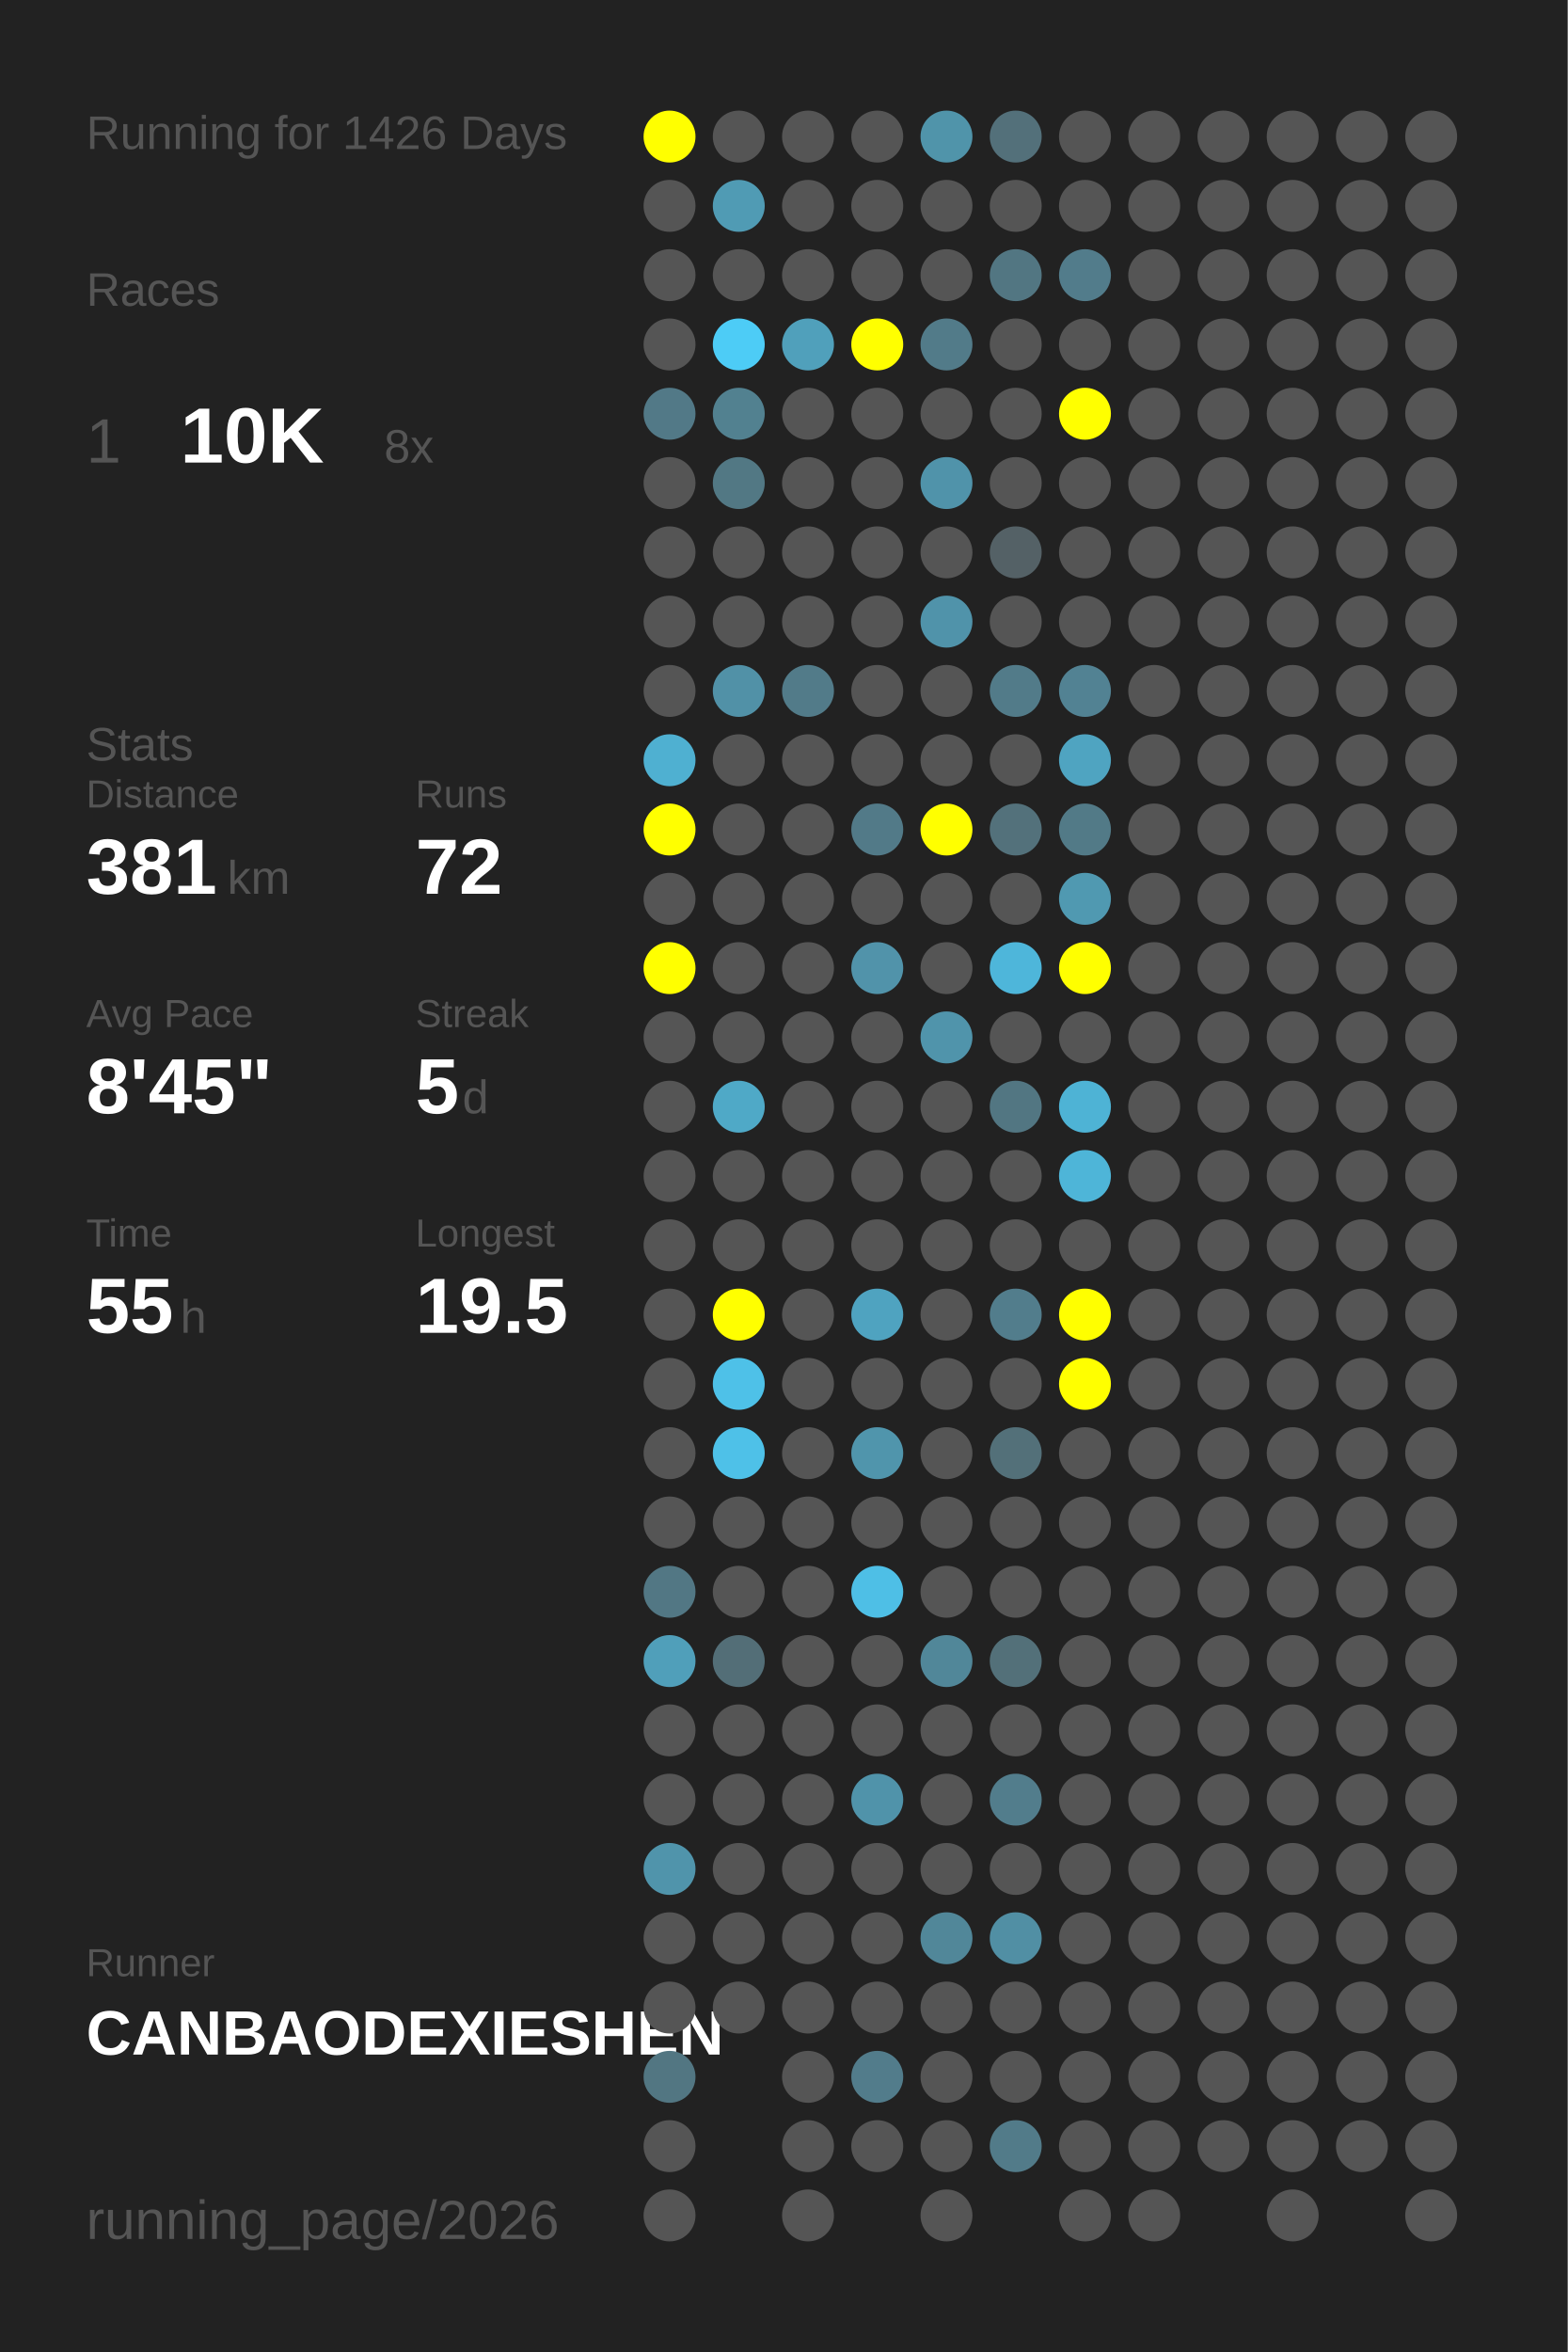
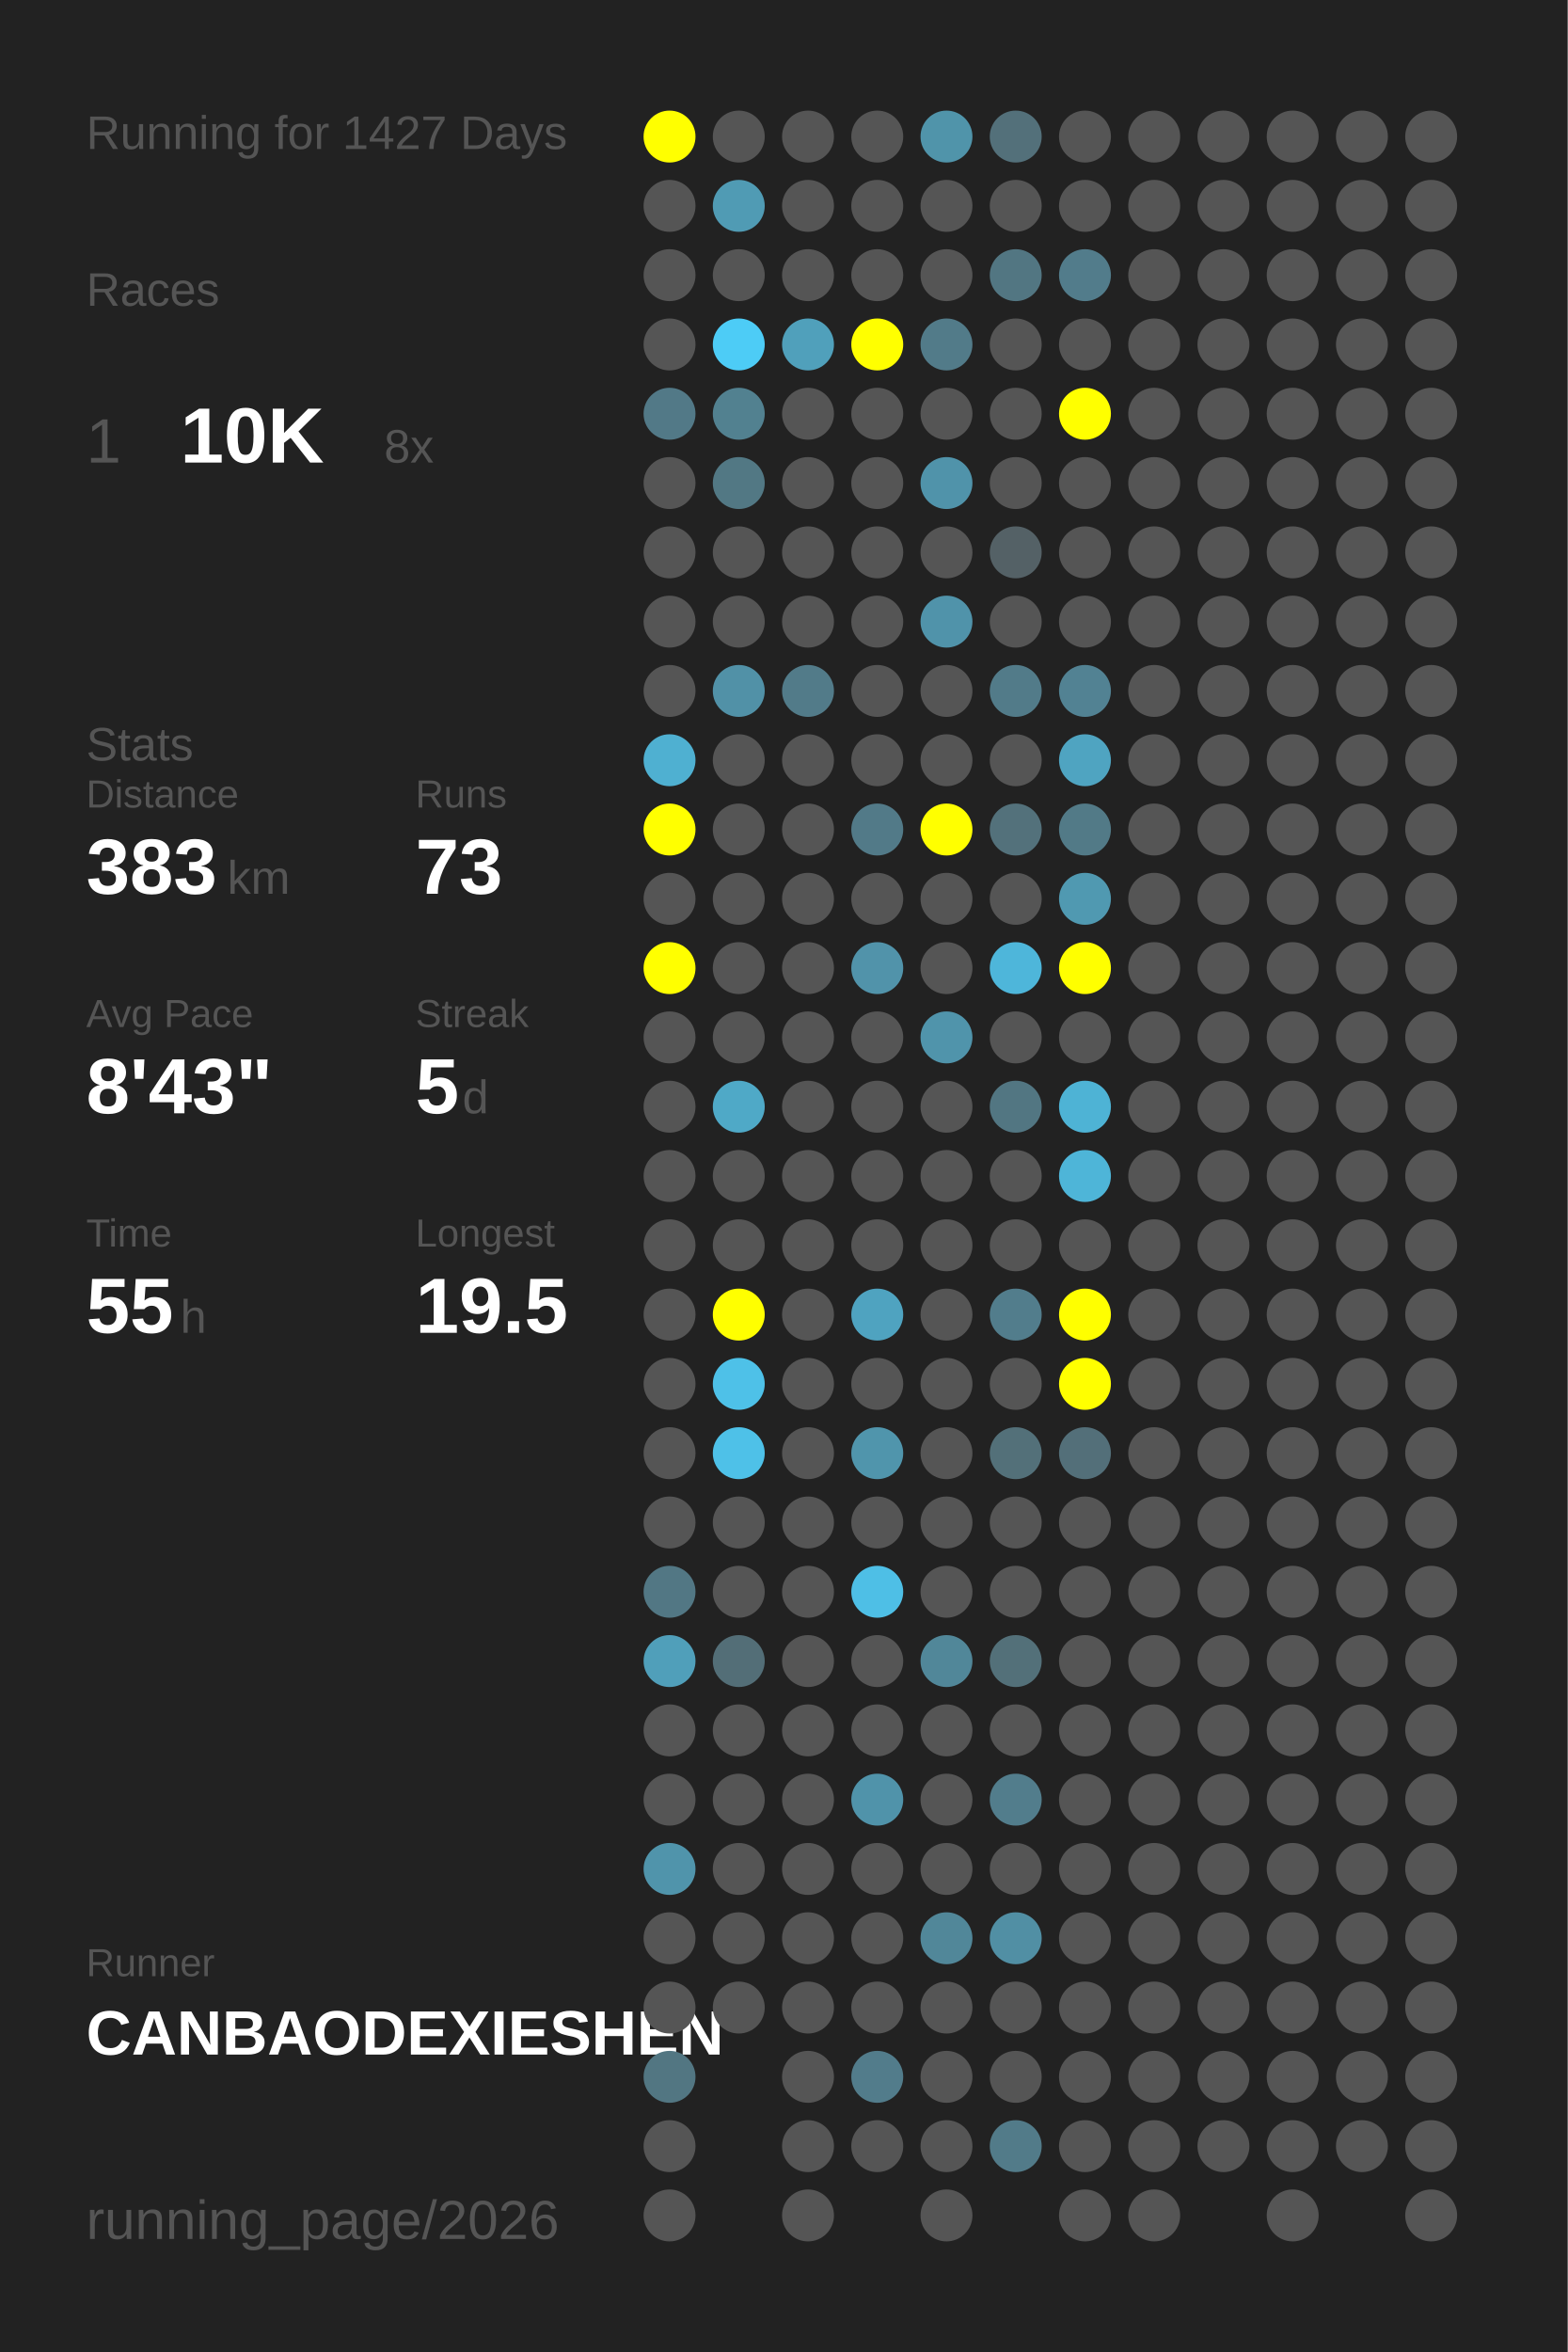
<svg xmlns="http://www.w3.org/2000/svg" baseProfile="full" height="300mm" version="1.1" viewBox="0,0,200,300" width="200mm">
  <defs />
  <rect fill="#222222" height="300" width="200" x="0" y="0" />
-   <text fill="#555555" style="font-size:6px; font-family:Arial;" x="11" y="19">Running for 1426 Days</text>
+   <text fill="#555555" style="font-size:6px; font-family:Arial;" x="11" y="19">Running for 1427 Days</text>
  <text fill="#555555" style="font-size:6px; font-family:Arial;" x="11" y="39">Races</text>
  <text fill="#555555" style="font-size:8px; font-family:Arial;" x="11" y="59">1</text>
  <text fill="#FFFFFF" style="font-size:10px; font-family:Arial; font-weight:bold;" x="23" y="59">10K</text>
  <text fill="#555555" style="font-size:6px; font-family:Arial;" x="49" y="59">8x</text>
  <text fill="#555555" style="font-size:6px; font-family:Arial;" x="11" y="97">Stats</text>
  <text fill="#555555" style="font-size:5px; font-family:Arial;" x="11" y="103">Distance</text>
-   <text fill="#FFFFFF" style="font-size:10px; font-family:Arial; font-weight:bold;" x="11" y="114">381</text>
+   <text fill="#FFFFFF" style="font-size:10px; font-family:Arial; font-weight:bold;" x="11" y="114">383</text>
  <text fill="#555555" style="font-size:6px; font-family:Arial;" x="29" y="114">km</text>
  <text fill="#555555" style="font-size:5px; font-family:Arial;" x="53" y="103">Runs</text>
-   <text fill="#FFFFFF" style="font-size:10px; font-family:Arial; font-weight:bold;" x="53" y="114">72</text>
+   <text fill="#FFFFFF" style="font-size:10px; font-family:Arial; font-weight:bold;" x="53" y="114">73</text>
  <text fill="#555555" style="font-size:5px; font-family:Arial;" x="11" y="131">Avg Pace</text>
-   <text fill="#FFFFFF" style="font-size:10px; font-family:Arial; font-weight:bold;" x="11" y="142">8'45"</text>
+   <text fill="#FFFFFF" style="font-size:10px; font-family:Arial; font-weight:bold;" x="11" y="142">8'43"</text>
  <text fill="#555555" style="font-size:5px; font-family:Arial;" x="53" y="131">Streak</text>
  <text fill="#FFFFFF" style="font-size:10px; font-family:Arial; font-weight:bold;" x="53" y="142">5</text>
  <text fill="#555555" style="font-size:6px; font-family:Arial;" x="59" y="142">d</text>
  <text fill="#555555" style="font-size:5px; font-family:Arial;" x="11" y="159">Time</text>
  <text fill="#FFFFFF" style="font-size:10px; font-family:Arial; font-weight:bold;" x="11" y="170">55</text>
  <text fill="#555555" style="font-size:6px; font-family:Arial;" x="23" y="170">h</text>
  <text fill="#555555" style="font-size:5px; font-family:Arial;" x="53" y="159">Longest</text>
  <text fill="#FFFFFF" style="font-size:10px; font-family:Arial; font-weight:bold;" x="53" y="170">19.5</text>
  <text fill="#555555" style="font-size:5px; font-family:Arial;" x="11" y="252.065">Runner</text>
  <text fill="#FFFFFF" style="font-size:8px; font-family:Arial; font-weight:bold;" x="11" y="262.065">CANBAODEXIESHEN</text>
  <text fill="#555555" style="font-size:7px; font-family:Arial;" x="11" y="285.581">running_page/2026</text>
  <circle cx="85.417" cy="17.419" fill="#FFFF00" r="3.312" />
  <circle cx="85.417" cy="26.258" fill="#555555" r="3.312" />
  <circle cx="85.417" cy="35.097" fill="#555555" r="3.312" />
  <circle cx="85.417" cy="43.935" fill="#555555" r="3.312" />
  <circle cx="85.417" cy="52.774" fill="#527987" r="3.312" />
  <circle cx="85.417" cy="61.613" fill="#555555" r="3.312" />
  <circle cx="85.417" cy="70.452" fill="#555555" r="3.312" />
  <circle cx="85.417" cy="79.29" fill="#555555" r="3.312" />
  <circle cx="85.417" cy="88.129" fill="#555555" r="3.312" />
  <circle cx="85.417" cy="96.968" fill="#4fb0d1" r="3.312" />
  <circle cx="85.417" cy="105.806" fill="#FFFF00" r="3.312" />
  <circle cx="85.417" cy="114.645" fill="#555555" r="3.312" />
  <circle cx="85.417" cy="123.484" fill="#FFFF00" r="3.312" />
  <circle cx="85.417" cy="132.323" fill="#555555" r="3.312" />
  <circle cx="85.417" cy="141.161" fill="#555555" r="3.312" />
  <circle cx="85.417" cy="150" fill="#555555" r="3.312" />
  <circle cx="85.417" cy="158.839" fill="#555555" r="3.312" />
  <circle cx="85.417" cy="167.677" fill="#555555" r="3.312" />
  <circle cx="85.417" cy="176.516" fill="#555555" r="3.312" />
  <circle cx="85.417" cy="185.355" fill="#555555" r="3.312" />
  <circle cx="85.417" cy="194.194" fill="#555555" r="3.312" />
  <circle cx="85.417" cy="203.032" fill="#527784" r="3.312" />
  <circle cx="85.417" cy="211.871" fill="#509fba" r="3.312" />
  <circle cx="85.417" cy="220.71" fill="#555555" r="3.312" />
  <circle cx="85.417" cy="229.548" fill="#555555" r="3.312" />
  <circle cx="85.417" cy="238.387" fill="#5094ab" r="3.312" />
  <circle cx="85.417" cy="247.226" fill="#555555" r="3.312" />
  <circle cx="85.417" cy="256.065" fill="#555555" r="3.312" />
  <circle cx="85.417" cy="264.903" fill="#527682" r="3.312" />
  <circle cx="85.417" cy="273.742" fill="#555555" r="3.312" />
  <circle cx="85.417" cy="282.581" fill="#555555" r="3.312" />
  <circle cx="94.25" cy="17.419" fill="#555555" r="3.312" />
  <circle cx="94.25" cy="26.258" fill="#509bb4" r="3.312" />
  <circle cx="94.25" cy="35.097" fill="#555555" r="3.312" />
  <circle cx="94.25" cy="43.935" fill="#4dccf6" r="3.312" />
  <circle cx="94.25" cy="52.774" fill="#528190" r="3.312" />
  <circle cx="94.25" cy="61.613" fill="#527884" r="3.312" />
  <circle cx="94.25" cy="70.452" fill="#555555" r="3.312" />
  <circle cx="94.25" cy="79.29" fill="#555555" r="3.312" />
  <circle cx="94.25" cy="88.129" fill="#5191a7" r="3.312" />
  <circle cx="94.25" cy="96.968" fill="#555555" r="3.312" />
  <circle cx="94.25" cy="105.806" fill="#555555" r="3.312" />
  <circle cx="94.25" cy="114.645" fill="#555555" r="3.312" />
  <circle cx="94.25" cy="123.484" fill="#555555" r="3.312" />
  <circle cx="94.25" cy="132.323" fill="#555555" r="3.312" />
  <circle cx="94.25" cy="141.161" fill="#4fa9c7" r="3.312" />
  <circle cx="94.25" cy="150" fill="#555555" r="3.312" />
  <circle cx="94.25" cy="158.839" fill="#555555" r="3.312" />
  <circle cx="94.25" cy="167.677" fill="#FFFF00" r="3.312" />
  <circle cx="94.25" cy="176.516" fill="#4ec1e8" r="3.312" />
  <circle cx="94.25" cy="185.355" fill="#4ec1e8" r="3.312" />
  <circle cx="94.25" cy="194.194" fill="#555555" r="3.312" />
  <circle cx="94.25" cy="203.032" fill="#555555" r="3.312" />
  <circle cx="94.25" cy="211.871" fill="#536e77" r="3.312" />
  <circle cx="94.25" cy="220.71" fill="#555555" r="3.312" />
  <circle cx="94.25" cy="229.548" fill="#555555" r="3.312" />
  <circle cx="94.25" cy="238.387" fill="#555555" r="3.312" />
  <circle cx="94.25" cy="247.226" fill="#555555" r="3.312" />
  <circle cx="94.25" cy="256.065" fill="#555555" r="3.312" />
  <circle cx="103.083" cy="17.419" fill="#555555" r="3.312" />
  <circle cx="103.083" cy="26.258" fill="#555555" r="3.312" />
  <circle cx="103.083" cy="35.097" fill="#555555" r="3.312" />
  <circle cx="103.083" cy="43.935" fill="#50a0bb" r="3.312" />
  <circle cx="103.083" cy="52.774" fill="#555555" r="3.312" />
  <circle cx="103.083" cy="61.613" fill="#555555" r="3.312" />
  <circle cx="103.083" cy="70.452" fill="#555555" r="3.312" />
  <circle cx="103.083" cy="79.29" fill="#555555" r="3.312" />
  <circle cx="103.083" cy="88.129" fill="#527b89" r="3.312" />
  <circle cx="103.083" cy="96.968" fill="#555555" r="3.312" />
  <circle cx="103.083" cy="105.806" fill="#555555" r="3.312" />
  <circle cx="103.083" cy="114.645" fill="#555555" r="3.312" />
  <circle cx="103.083" cy="123.484" fill="#555555" r="3.312" />
  <circle cx="103.083" cy="132.323" fill="#555555" r="3.312" />
  <circle cx="103.083" cy="141.161" fill="#555555" r="3.312" />
  <circle cx="103.083" cy="150" fill="#555555" r="3.312" />
  <circle cx="103.083" cy="158.839" fill="#555555" r="3.312" />
  <circle cx="103.083" cy="167.677" fill="#555555" r="3.312" />
  <circle cx="103.083" cy="176.516" fill="#555555" r="3.312" />
  <circle cx="103.083" cy="185.355" fill="#555555" r="3.312" />
  <circle cx="103.083" cy="194.194" fill="#555555" r="3.312" />
  <circle cx="103.083" cy="203.032" fill="#555555" r="3.312" />
  <circle cx="103.083" cy="211.871" fill="#555555" r="3.312" />
  <circle cx="103.083" cy="220.71" fill="#555555" r="3.312" />
  <circle cx="103.083" cy="229.548" fill="#555555" r="3.312" />
  <circle cx="103.083" cy="238.387" fill="#555555" r="3.312" />
  <circle cx="103.083" cy="247.226" fill="#555555" r="3.312" />
  <circle cx="103.083" cy="256.065" fill="#555555" r="3.312" />
  <circle cx="103.083" cy="264.903" fill="#555555" r="3.312" />
  <circle cx="103.083" cy="273.742" fill="#555555" r="3.312" />
  <circle cx="103.083" cy="282.581" fill="#555555" r="3.312" />
  <circle cx="111.917" cy="17.419" fill="#555555" r="3.312" />
  <circle cx="111.917" cy="26.258" fill="#555555" r="3.312" />
  <circle cx="111.917" cy="35.097" fill="#555555" r="3.312" />
  <circle cx="111.917" cy="43.935" fill="#FFFF00" r="3.312" />
  <circle cx="111.917" cy="52.774" fill="#555555" r="3.312" />
  <circle cx="111.917" cy="61.613" fill="#555555" r="3.312" />
  <circle cx="111.917" cy="70.452" fill="#555555" r="3.312" />
  <circle cx="111.917" cy="79.29" fill="#555555" r="3.312" />
  <circle cx="111.917" cy="88.129" fill="#555555" r="3.312" />
  <circle cx="111.917" cy="96.968" fill="#555555" r="3.312" />
  <circle cx="111.917" cy="105.806" fill="#527a88" r="3.312" />
  <circle cx="111.917" cy="114.645" fill="#555555" r="3.312" />
  <circle cx="111.917" cy="123.484" fill="#5193aa" r="3.312" />
  <circle cx="111.917" cy="132.323" fill="#555555" r="3.312" />
  <circle cx="111.917" cy="141.161" fill="#555555" r="3.312" />
  <circle cx="111.917" cy="150" fill="#555555" r="3.312" />
  <circle cx="111.917" cy="158.839" fill="#555555" r="3.312" />
  <circle cx="111.917" cy="167.677" fill="#4fa3c0" r="3.312" />
  <circle cx="111.917" cy="176.516" fill="#555555" r="3.312" />
  <circle cx="111.917" cy="185.355" fill="#5095ac" r="3.312" />
  <circle cx="111.917" cy="194.194" fill="#555555" r="3.312" />
  <circle cx="111.917" cy="203.032" fill="#4ebfe6" r="3.312" />
  <circle cx="111.917" cy="211.871" fill="#555555" r="3.312" />
  <circle cx="111.917" cy="220.71" fill="#555555" r="3.312" />
  <circle cx="111.917" cy="229.548" fill="#5093aa" r="3.312" />
  <circle cx="111.917" cy="238.387" fill="#555555" r="3.312" />
  <circle cx="111.917" cy="247.226" fill="#555555" r="3.312" />
  <circle cx="111.917" cy="256.065" fill="#555555" r="3.312" />
  <circle cx="111.917" cy="264.903" fill="#527c8b" r="3.312" />
  <circle cx="111.917" cy="273.742" fill="#555555" r="3.312" />
  <circle cx="120.75" cy="17.419" fill="#5094aa" r="3.312" />
  <circle cx="120.75" cy="26.258" fill="#555555" r="3.312" />
  <circle cx="120.75" cy="35.097" fill="#555555" r="3.312" />
  <circle cx="120.75" cy="43.935" fill="#527b89" r="3.312" />
  <circle cx="120.75" cy="52.774" fill="#555555" r="3.312" />
  <circle cx="120.75" cy="61.613" fill="#5093aa" r="3.312" />
  <circle cx="120.75" cy="70.452" fill="#555555" r="3.312" />
  <circle cx="120.75" cy="79.29" fill="#5093aa" r="3.312" />
  <circle cx="120.75" cy="88.129" fill="#555555" r="3.312" />
  <circle cx="120.75" cy="96.968" fill="#555555" r="3.312" />
  <circle cx="120.75" cy="105.806" fill="#FFFF00" r="3.312" />
  <circle cx="120.75" cy="114.645" fill="#555555" r="3.312" />
  <circle cx="120.75" cy="123.484" fill="#555555" r="3.312" />
  <circle cx="120.75" cy="132.323" fill="#5094ab" r="3.312" />
  <circle cx="120.75" cy="141.161" fill="#555555" r="3.312" />
  <circle cx="120.75" cy="150" fill="#555555" r="3.312" />
  <circle cx="120.75" cy="158.839" fill="#555555" r="3.312" />
  <circle cx="120.75" cy="167.677" fill="#555555" r="3.312" />
  <circle cx="120.75" cy="176.516" fill="#555555" r="3.312" />
  <circle cx="120.75" cy="185.355" fill="#555555" r="3.312" />
  <circle cx="120.75" cy="194.194" fill="#555555" r="3.312" />
  <circle cx="120.75" cy="203.032" fill="#555555" r="3.312" />
  <circle cx="120.75" cy="211.871" fill="#518799" r="3.312" />
  <circle cx="120.75" cy="220.71" fill="#555555" r="3.312" />
  <circle cx="120.75" cy="229.548" fill="#555555" r="3.312" />
  <circle cx="120.75" cy="238.387" fill="#555555" r="3.312" />
  <circle cx="120.75" cy="247.226" fill="#518799" r="3.312" />
  <circle cx="120.75" cy="256.065" fill="#555555" r="3.312" />
  <circle cx="120.75" cy="264.903" fill="#555555" r="3.312" />
  <circle cx="120.75" cy="273.742" fill="#555555" r="3.312" />
  <circle cx="120.75" cy="282.581" fill="#555555" r="3.312" />
  <circle cx="129.583" cy="17.419" fill="#53707a" r="3.312" />
  <circle cx="129.583" cy="26.258" fill="#555555" r="3.312" />
  <circle cx="129.583" cy="35.097" fill="#527682" r="3.312" />
  <circle cx="129.583" cy="43.935" fill="#555555" r="3.312" />
  <circle cx="129.583" cy="52.774" fill="#555555" r="3.312" />
  <circle cx="129.583" cy="61.613" fill="#555555" r="3.312" />
  <circle cx="129.583" cy="70.452" fill="#546166" r="3.312" />
  <circle cx="129.583" cy="79.29" fill="#555555" r="3.312" />
  <circle cx="129.583" cy="88.129" fill="#527b89" r="3.312" />
  <circle cx="129.583" cy="96.968" fill="#555555" r="3.312" />
  <circle cx="129.583" cy="105.806" fill="#53717b" r="3.312" />
  <circle cx="129.583" cy="114.645" fill="#555555" r="3.312" />
  <circle cx="129.583" cy="123.484" fill="#4eb6da" r="3.312" />
  <circle cx="129.583" cy="132.323" fill="#555555" r="3.312" />
  <circle cx="129.583" cy="141.161" fill="#527682" r="3.312" />
  <circle cx="129.583" cy="150" fill="#555555" r="3.312" />
  <circle cx="129.583" cy="158.839" fill="#555555" r="3.312" />
  <circle cx="129.583" cy="167.677" fill="#527d8c" r="3.312" />
  <circle cx="129.583" cy="176.516" fill="#555555" r="3.312" />
  <circle cx="129.583" cy="185.355" fill="#537079" r="3.312" />
  <circle cx="129.583" cy="194.194" fill="#555555" r="3.312" />
  <circle cx="129.583" cy="203.032" fill="#555555" r="3.312" />
  <circle cx="129.583" cy="211.871" fill="#537079" r="3.312" />
  <circle cx="129.583" cy="220.71" fill="#555555" r="3.312" />
  <circle cx="129.583" cy="229.548" fill="#527d8c" r="3.312" />
  <circle cx="129.583" cy="238.387" fill="#555555" r="3.312" />
  <circle cx="129.583" cy="247.226" fill="#518fa4" r="3.312" />
  <circle cx="129.583" cy="256.065" fill="#555555" r="3.312" />
  <circle cx="129.583" cy="264.903" fill="#555555" r="3.312" />
  <circle cx="129.583" cy="273.742" fill="#527b89" r="3.312" />
  <circle cx="138.417" cy="17.419" fill="#555555" r="3.312" />
  <circle cx="138.417" cy="26.258" fill="#555555" r="3.312" />
  <circle cx="138.417" cy="35.097" fill="#527c8b" r="3.312" />
  <circle cx="138.417" cy="43.935" fill="#555555" r="3.312" />
  <circle cx="138.417" cy="52.774" fill="#FFFF00" r="3.312" />
  <circle cx="138.417" cy="61.613" fill="#555555" r="3.312" />
  <circle cx="138.417" cy="70.452" fill="#555555" r="3.312" />
  <circle cx="138.417" cy="79.29" fill="#555555" r="3.312" />
  <circle cx="138.417" cy="88.129" fill="#528293" r="3.312" />
  <circle cx="138.417" cy="96.968" fill="#4fa4c1" r="3.312" />
  <circle cx="138.417" cy="105.806" fill="#527a87" r="3.312" />
  <circle cx="138.417" cy="114.645" fill="#5099b1" r="3.312" />
  <circle cx="138.417" cy="123.484" fill="#FFFF00" r="3.312" />
  <circle cx="138.417" cy="132.323" fill="#555555" r="3.312" />
  <circle cx="138.417" cy="141.161" fill="#4eb3d5" r="3.312" />
  <circle cx="138.417" cy="150" fill="#4eb5d8" r="3.312" />
  <circle cx="138.417" cy="158.839" fill="#555555" r="3.312" />
  <circle cx="138.417" cy="167.677" fill="#FFFF00" r="3.312" />
  <circle cx="138.417" cy="176.516" fill="#FFFF00" r="3.312" />
-   <circle cx="138.417" cy="185.355" fill="#555555" r="3.312" />
+   <circle cx="138.417" cy="185.355" fill="#536f79" r="3.312" />
  <circle cx="138.417" cy="194.194" fill="#555555" r="3.312" />
  <circle cx="138.417" cy="203.032" fill="#555555" r="3.312" />
  <circle cx="138.417" cy="211.871" fill="#555555" r="3.312" />
  <circle cx="138.417" cy="220.71" fill="#555555" r="3.312" />
  <circle cx="138.417" cy="229.548" fill="#555555" r="3.312" />
  <circle cx="138.417" cy="238.387" fill="#555555" r="3.312" />
  <circle cx="138.417" cy="247.226" fill="#555555" r="3.312" />
  <circle cx="138.417" cy="256.065" fill="#555555" r="3.312" />
  <circle cx="138.417" cy="264.903" fill="#555555" r="3.312" />
  <circle cx="138.417" cy="273.742" fill="#555555" r="3.312" />
  <circle cx="138.417" cy="282.581" fill="#555555" r="3.312" />
  <circle cx="147.25" cy="17.419" fill="#555555" r="3.312" />
  <circle cx="147.25" cy="26.258" fill="#555555" r="3.312" />
  <circle cx="147.25" cy="35.097" fill="#555555" r="3.312" />
  <circle cx="147.25" cy="43.935" fill="#555555" r="3.312" />
  <circle cx="147.25" cy="52.774" fill="#555555" r="3.312" />
  <circle cx="147.25" cy="61.613" fill="#555555" r="3.312" />
  <circle cx="147.25" cy="70.452" fill="#555555" r="3.312" />
  <circle cx="147.25" cy="79.29" fill="#555555" r="3.312" />
  <circle cx="147.25" cy="88.129" fill="#555555" r="3.312" />
  <circle cx="147.25" cy="96.968" fill="#555555" r="3.312" />
  <circle cx="147.25" cy="105.806" fill="#555555" r="3.312" />
  <circle cx="147.25" cy="114.645" fill="#555555" r="3.312" />
  <circle cx="147.25" cy="123.484" fill="#555555" r="3.312" />
  <circle cx="147.25" cy="132.323" fill="#555555" r="3.312" />
  <circle cx="147.25" cy="141.161" fill="#555555" r="3.312" />
  <circle cx="147.25" cy="150" fill="#555555" r="3.312" />
  <circle cx="147.25" cy="158.839" fill="#555555" r="3.312" />
  <circle cx="147.25" cy="167.677" fill="#555555" r="3.312" />
  <circle cx="147.25" cy="176.516" fill="#555555" r="3.312" />
  <circle cx="147.25" cy="185.355" fill="#555555" r="3.312" />
  <circle cx="147.25" cy="194.194" fill="#555555" r="3.312" />
  <circle cx="147.25" cy="203.032" fill="#555555" r="3.312" />
  <circle cx="147.25" cy="211.871" fill="#555555" r="3.312" />
  <circle cx="147.25" cy="220.71" fill="#555555" r="3.312" />
  <circle cx="147.25" cy="229.548" fill="#555555" r="3.312" />
  <circle cx="147.25" cy="238.387" fill="#555555" r="3.312" />
  <circle cx="147.25" cy="247.226" fill="#555555" r="3.312" />
  <circle cx="147.25" cy="256.065" fill="#555555" r="3.312" />
  <circle cx="147.25" cy="264.903" fill="#555555" r="3.312" />
  <circle cx="147.25" cy="273.742" fill="#555555" r="3.312" />
  <circle cx="147.25" cy="282.581" fill="#555555" r="3.312" />
  <circle cx="156.083" cy="17.419" fill="#555555" r="3.312" />
  <circle cx="156.083" cy="26.258" fill="#555555" r="3.312" />
  <circle cx="156.083" cy="35.097" fill="#555555" r="3.312" />
  <circle cx="156.083" cy="43.935" fill="#555555" r="3.312" />
  <circle cx="156.083" cy="52.774" fill="#555555" r="3.312" />
  <circle cx="156.083" cy="61.613" fill="#555555" r="3.312" />
  <circle cx="156.083" cy="70.452" fill="#555555" r="3.312" />
  <circle cx="156.083" cy="79.29" fill="#555555" r="3.312" />
  <circle cx="156.083" cy="88.129" fill="#555555" r="3.312" />
  <circle cx="156.083" cy="96.968" fill="#555555" r="3.312" />
  <circle cx="156.083" cy="105.806" fill="#555555" r="3.312" />
  <circle cx="156.083" cy="114.645" fill="#555555" r="3.312" />
  <circle cx="156.083" cy="123.484" fill="#555555" r="3.312" />
  <circle cx="156.083" cy="132.323" fill="#555555" r="3.312" />
  <circle cx="156.083" cy="141.161" fill="#555555" r="3.312" />
  <circle cx="156.083" cy="150" fill="#555555" r="3.312" />
  <circle cx="156.083" cy="158.839" fill="#555555" r="3.312" />
  <circle cx="156.083" cy="167.677" fill="#555555" r="3.312" />
  <circle cx="156.083" cy="176.516" fill="#555555" r="3.312" />
  <circle cx="156.083" cy="185.355" fill="#555555" r="3.312" />
  <circle cx="156.083" cy="194.194" fill="#555555" r="3.312" />
  <circle cx="156.083" cy="203.032" fill="#555555" r="3.312" />
  <circle cx="156.083" cy="211.871" fill="#555555" r="3.312" />
  <circle cx="156.083" cy="220.71" fill="#555555" r="3.312" />
  <circle cx="156.083" cy="229.548" fill="#555555" r="3.312" />
  <circle cx="156.083" cy="238.387" fill="#555555" r="3.312" />
  <circle cx="156.083" cy="247.226" fill="#555555" r="3.312" />
  <circle cx="156.083" cy="256.065" fill="#555555" r="3.312" />
  <circle cx="156.083" cy="264.903" fill="#555555" r="3.312" />
  <circle cx="156.083" cy="273.742" fill="#555555" r="3.312" />
  <circle cx="164.917" cy="17.419" fill="#555555" r="3.312" />
  <circle cx="164.917" cy="26.258" fill="#555555" r="3.312" />
  <circle cx="164.917" cy="35.097" fill="#555555" r="3.312" />
  <circle cx="164.917" cy="43.935" fill="#555555" r="3.312" />
  <circle cx="164.917" cy="52.774" fill="#555555" r="3.312" />
  <circle cx="164.917" cy="61.613" fill="#555555" r="3.312" />
  <circle cx="164.917" cy="70.452" fill="#555555" r="3.312" />
  <circle cx="164.917" cy="79.29" fill="#555555" r="3.312" />
  <circle cx="164.917" cy="88.129" fill="#555555" r="3.312" />
  <circle cx="164.917" cy="96.968" fill="#555555" r="3.312" />
  <circle cx="164.917" cy="105.806" fill="#555555" r="3.312" />
  <circle cx="164.917" cy="114.645" fill="#555555" r="3.312" />
  <circle cx="164.917" cy="123.484" fill="#555555" r="3.312" />
  <circle cx="164.917" cy="132.323" fill="#555555" r="3.312" />
  <circle cx="164.917" cy="141.161" fill="#555555" r="3.312" />
  <circle cx="164.917" cy="150" fill="#555555" r="3.312" />
  <circle cx="164.917" cy="158.839" fill="#555555" r="3.312" />
  <circle cx="164.917" cy="167.677" fill="#555555" r="3.312" />
  <circle cx="164.917" cy="176.516" fill="#555555" r="3.312" />
  <circle cx="164.917" cy="185.355" fill="#555555" r="3.312" />
  <circle cx="164.917" cy="194.194" fill="#555555" r="3.312" />
  <circle cx="164.917" cy="203.032" fill="#555555" r="3.312" />
  <circle cx="164.917" cy="211.871" fill="#555555" r="3.312" />
  <circle cx="164.917" cy="220.71" fill="#555555" r="3.312" />
  <circle cx="164.917" cy="229.548" fill="#555555" r="3.312" />
  <circle cx="164.917" cy="238.387" fill="#555555" r="3.312" />
  <circle cx="164.917" cy="247.226" fill="#555555" r="3.312" />
  <circle cx="164.917" cy="256.065" fill="#555555" r="3.312" />
  <circle cx="164.917" cy="264.903" fill="#555555" r="3.312" />
  <circle cx="164.917" cy="273.742" fill="#555555" r="3.312" />
  <circle cx="164.917" cy="282.581" fill="#555555" r="3.312" />
  <circle cx="173.75" cy="17.419" fill="#555555" r="3.312" />
  <circle cx="173.75" cy="26.258" fill="#555555" r="3.312" />
  <circle cx="173.75" cy="35.097" fill="#555555" r="3.312" />
  <circle cx="173.75" cy="43.935" fill="#555555" r="3.312" />
  <circle cx="173.75" cy="52.774" fill="#555555" r="3.312" />
  <circle cx="173.75" cy="61.613" fill="#555555" r="3.312" />
  <circle cx="173.75" cy="70.452" fill="#555555" r="3.312" />
  <circle cx="173.75" cy="79.29" fill="#555555" r="3.312" />
  <circle cx="173.75" cy="88.129" fill="#555555" r="3.312" />
  <circle cx="173.75" cy="96.968" fill="#555555" r="3.312" />
  <circle cx="173.75" cy="105.806" fill="#555555" r="3.312" />
  <circle cx="173.75" cy="114.645" fill="#555555" r="3.312" />
  <circle cx="173.75" cy="123.484" fill="#555555" r="3.312" />
  <circle cx="173.75" cy="132.323" fill="#555555" r="3.312" />
  <circle cx="173.75" cy="141.161" fill="#555555" r="3.312" />
  <circle cx="173.75" cy="150" fill="#555555" r="3.312" />
  <circle cx="173.75" cy="158.839" fill="#555555" r="3.312" />
  <circle cx="173.75" cy="167.677" fill="#555555" r="3.312" />
  <circle cx="173.75" cy="176.516" fill="#555555" r="3.312" />
  <circle cx="173.75" cy="185.355" fill="#555555" r="3.312" />
  <circle cx="173.75" cy="194.194" fill="#555555" r="3.312" />
  <circle cx="173.75" cy="203.032" fill="#555555" r="3.312" />
  <circle cx="173.75" cy="211.871" fill="#555555" r="3.312" />
  <circle cx="173.75" cy="220.71" fill="#555555" r="3.312" />
  <circle cx="173.75" cy="229.548" fill="#555555" r="3.312" />
  <circle cx="173.75" cy="238.387" fill="#555555" r="3.312" />
  <circle cx="173.75" cy="247.226" fill="#555555" r="3.312" />
  <circle cx="173.75" cy="256.065" fill="#555555" r="3.312" />
  <circle cx="173.75" cy="264.903" fill="#555555" r="3.312" />
  <circle cx="173.75" cy="273.742" fill="#555555" r="3.312" />
  <circle cx="182.583" cy="17.419" fill="#555555" r="3.312" />
  <circle cx="182.583" cy="26.258" fill="#555555" r="3.312" />
  <circle cx="182.583" cy="35.097" fill="#555555" r="3.312" />
  <circle cx="182.583" cy="43.935" fill="#555555" r="3.312" />
  <circle cx="182.583" cy="52.774" fill="#555555" r="3.312" />
  <circle cx="182.583" cy="61.613" fill="#555555" r="3.312" />
  <circle cx="182.583" cy="70.452" fill="#555555" r="3.312" />
  <circle cx="182.583" cy="79.29" fill="#555555" r="3.312" />
  <circle cx="182.583" cy="88.129" fill="#555555" r="3.312" />
  <circle cx="182.583" cy="96.968" fill="#555555" r="3.312" />
  <circle cx="182.583" cy="105.806" fill="#555555" r="3.312" />
  <circle cx="182.583" cy="114.645" fill="#555555" r="3.312" />
  <circle cx="182.583" cy="123.484" fill="#555555" r="3.312" />
  <circle cx="182.583" cy="132.323" fill="#555555" r="3.312" />
  <circle cx="182.583" cy="141.161" fill="#555555" r="3.312" />
  <circle cx="182.583" cy="150" fill="#555555" r="3.312" />
  <circle cx="182.583" cy="158.839" fill="#555555" r="3.312" />
  <circle cx="182.583" cy="167.677" fill="#555555" r="3.312" />
  <circle cx="182.583" cy="176.516" fill="#555555" r="3.312" />
  <circle cx="182.583" cy="185.355" fill="#555555" r="3.312" />
  <circle cx="182.583" cy="194.194" fill="#555555" r="3.312" />
  <circle cx="182.583" cy="203.032" fill="#555555" r="3.312" />
  <circle cx="182.583" cy="211.871" fill="#555555" r="3.312" />
  <circle cx="182.583" cy="220.71" fill="#555555" r="3.312" />
  <circle cx="182.583" cy="229.548" fill="#555555" r="3.312" />
  <circle cx="182.583" cy="238.387" fill="#555555" r="3.312" />
  <circle cx="182.583" cy="247.226" fill="#555555" r="3.312" />
  <circle cx="182.583" cy="256.065" fill="#555555" r="3.312" />
  <circle cx="182.583" cy="264.903" fill="#555555" r="3.312" />
  <circle cx="182.583" cy="273.742" fill="#555555" r="3.312" />
  <circle cx="182.583" cy="282.581" fill="#555555" r="3.312" />
</svg>
